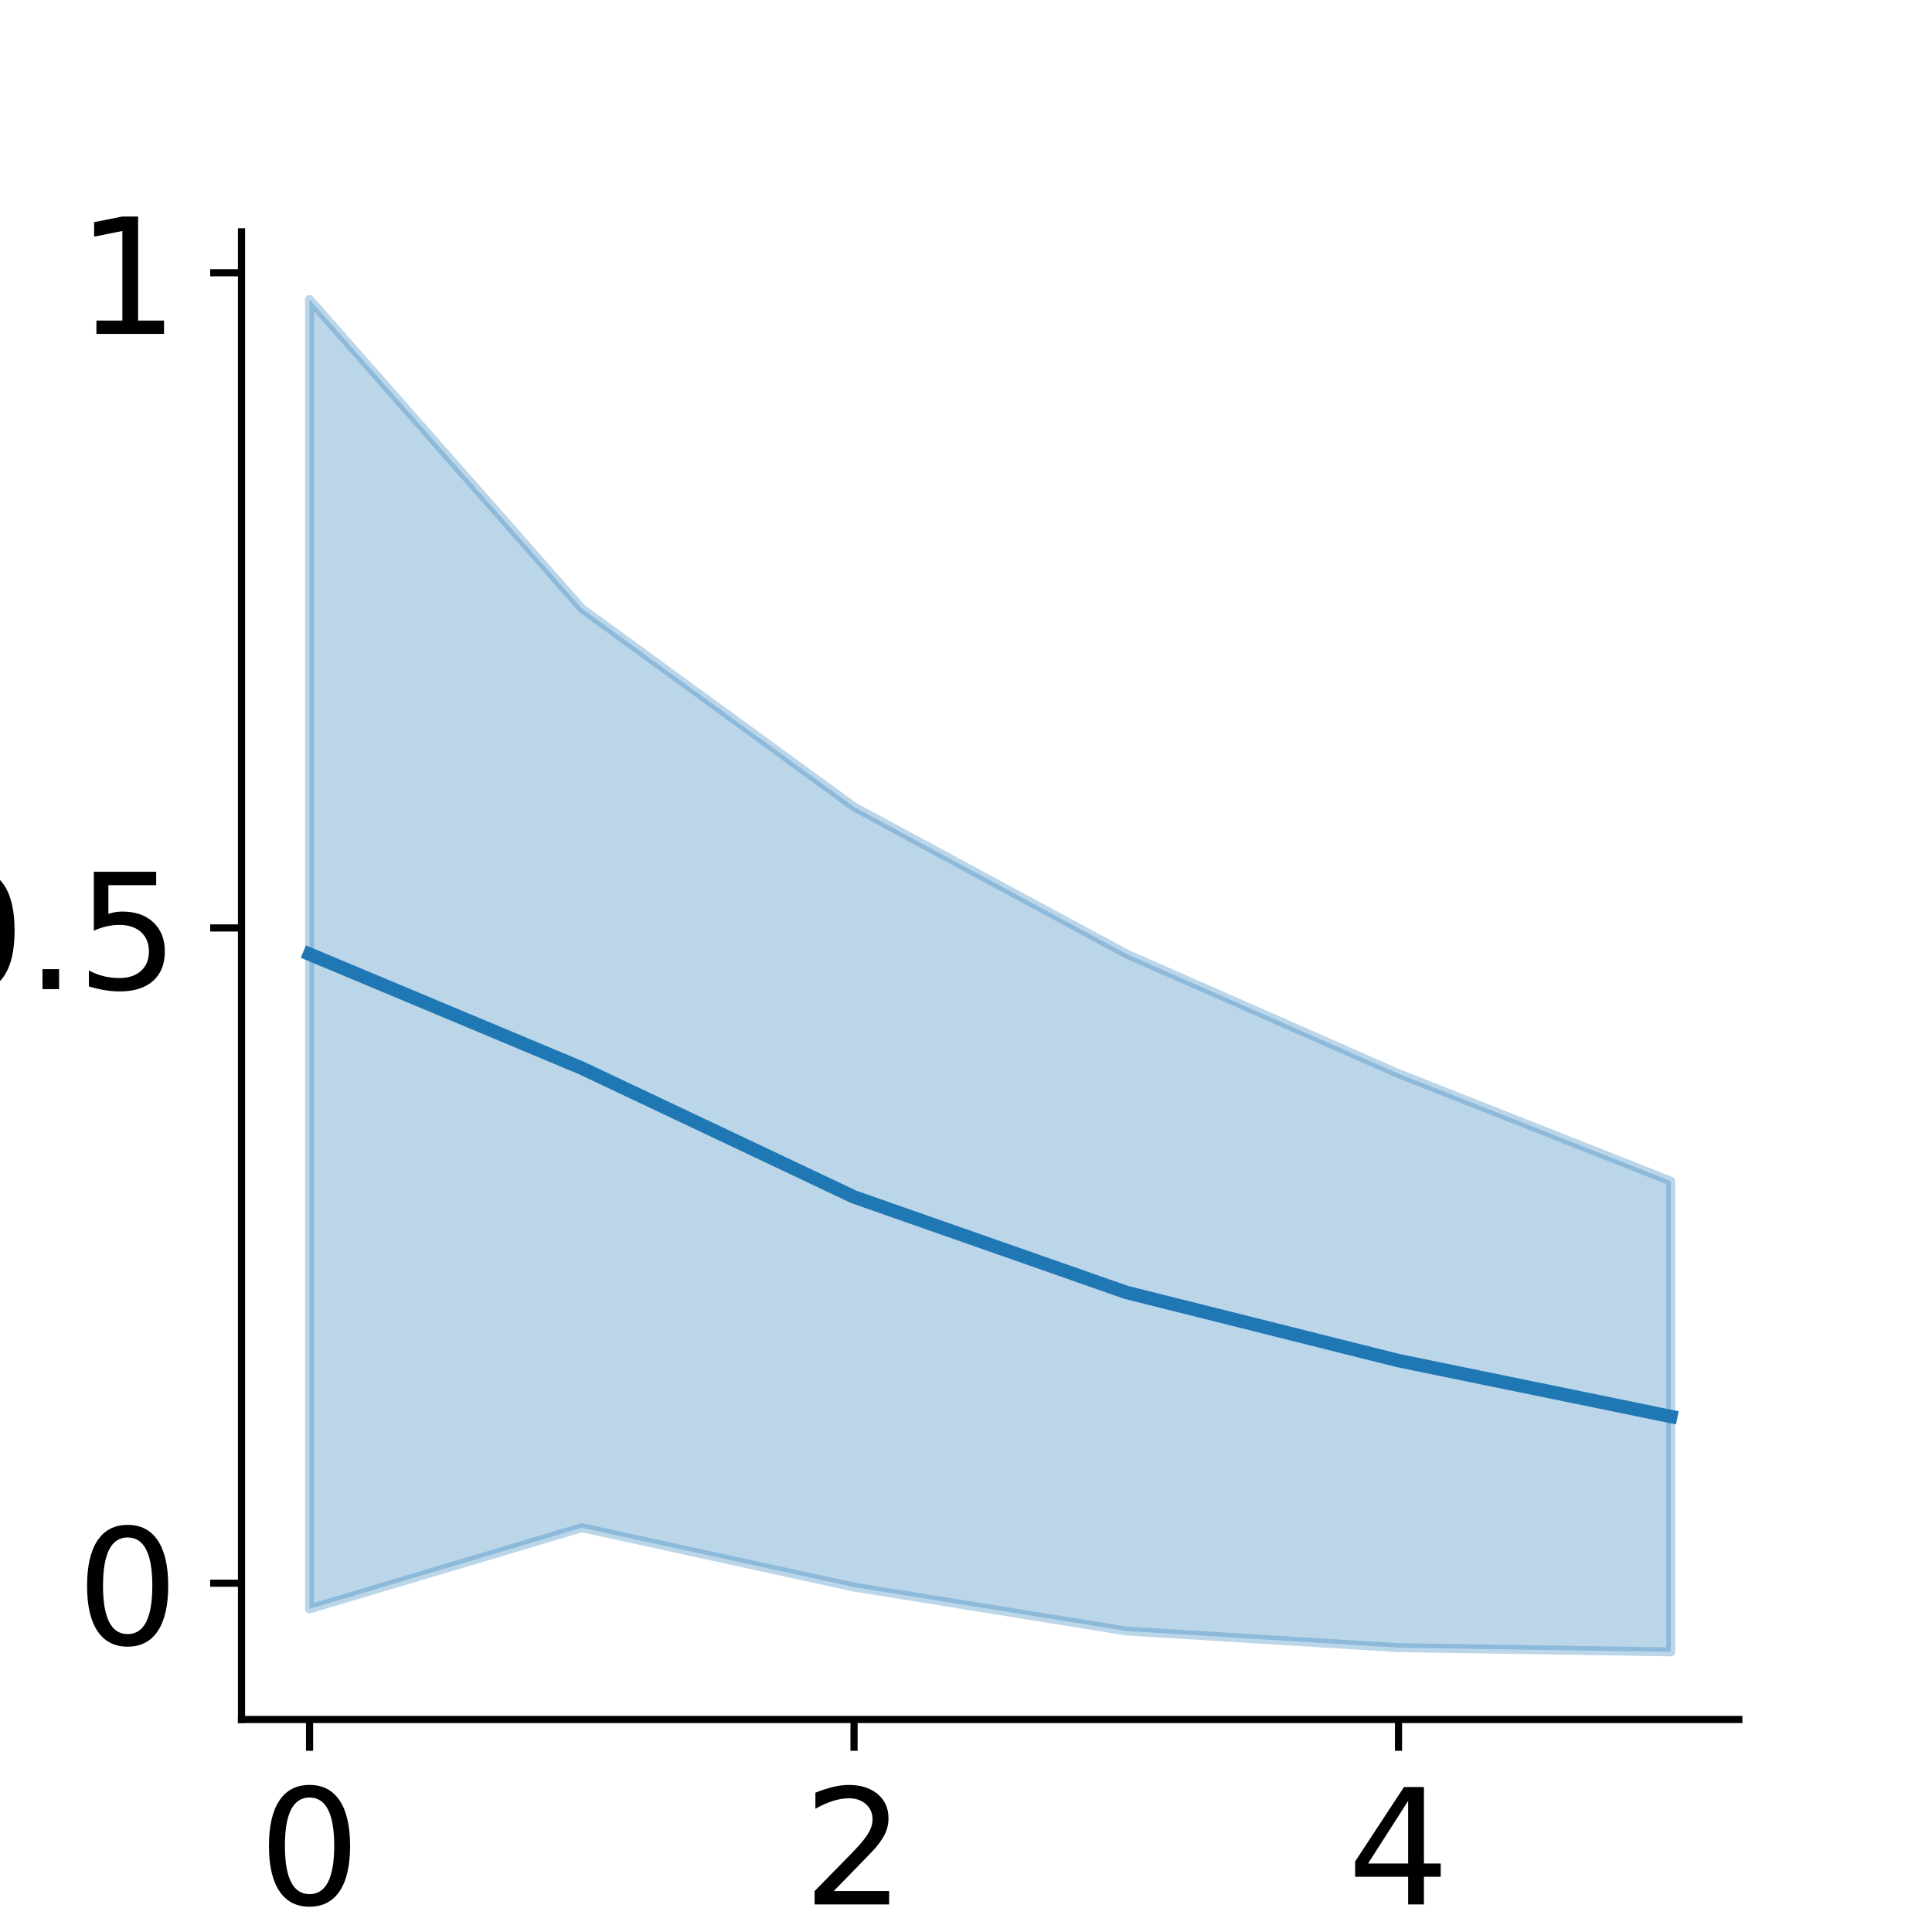
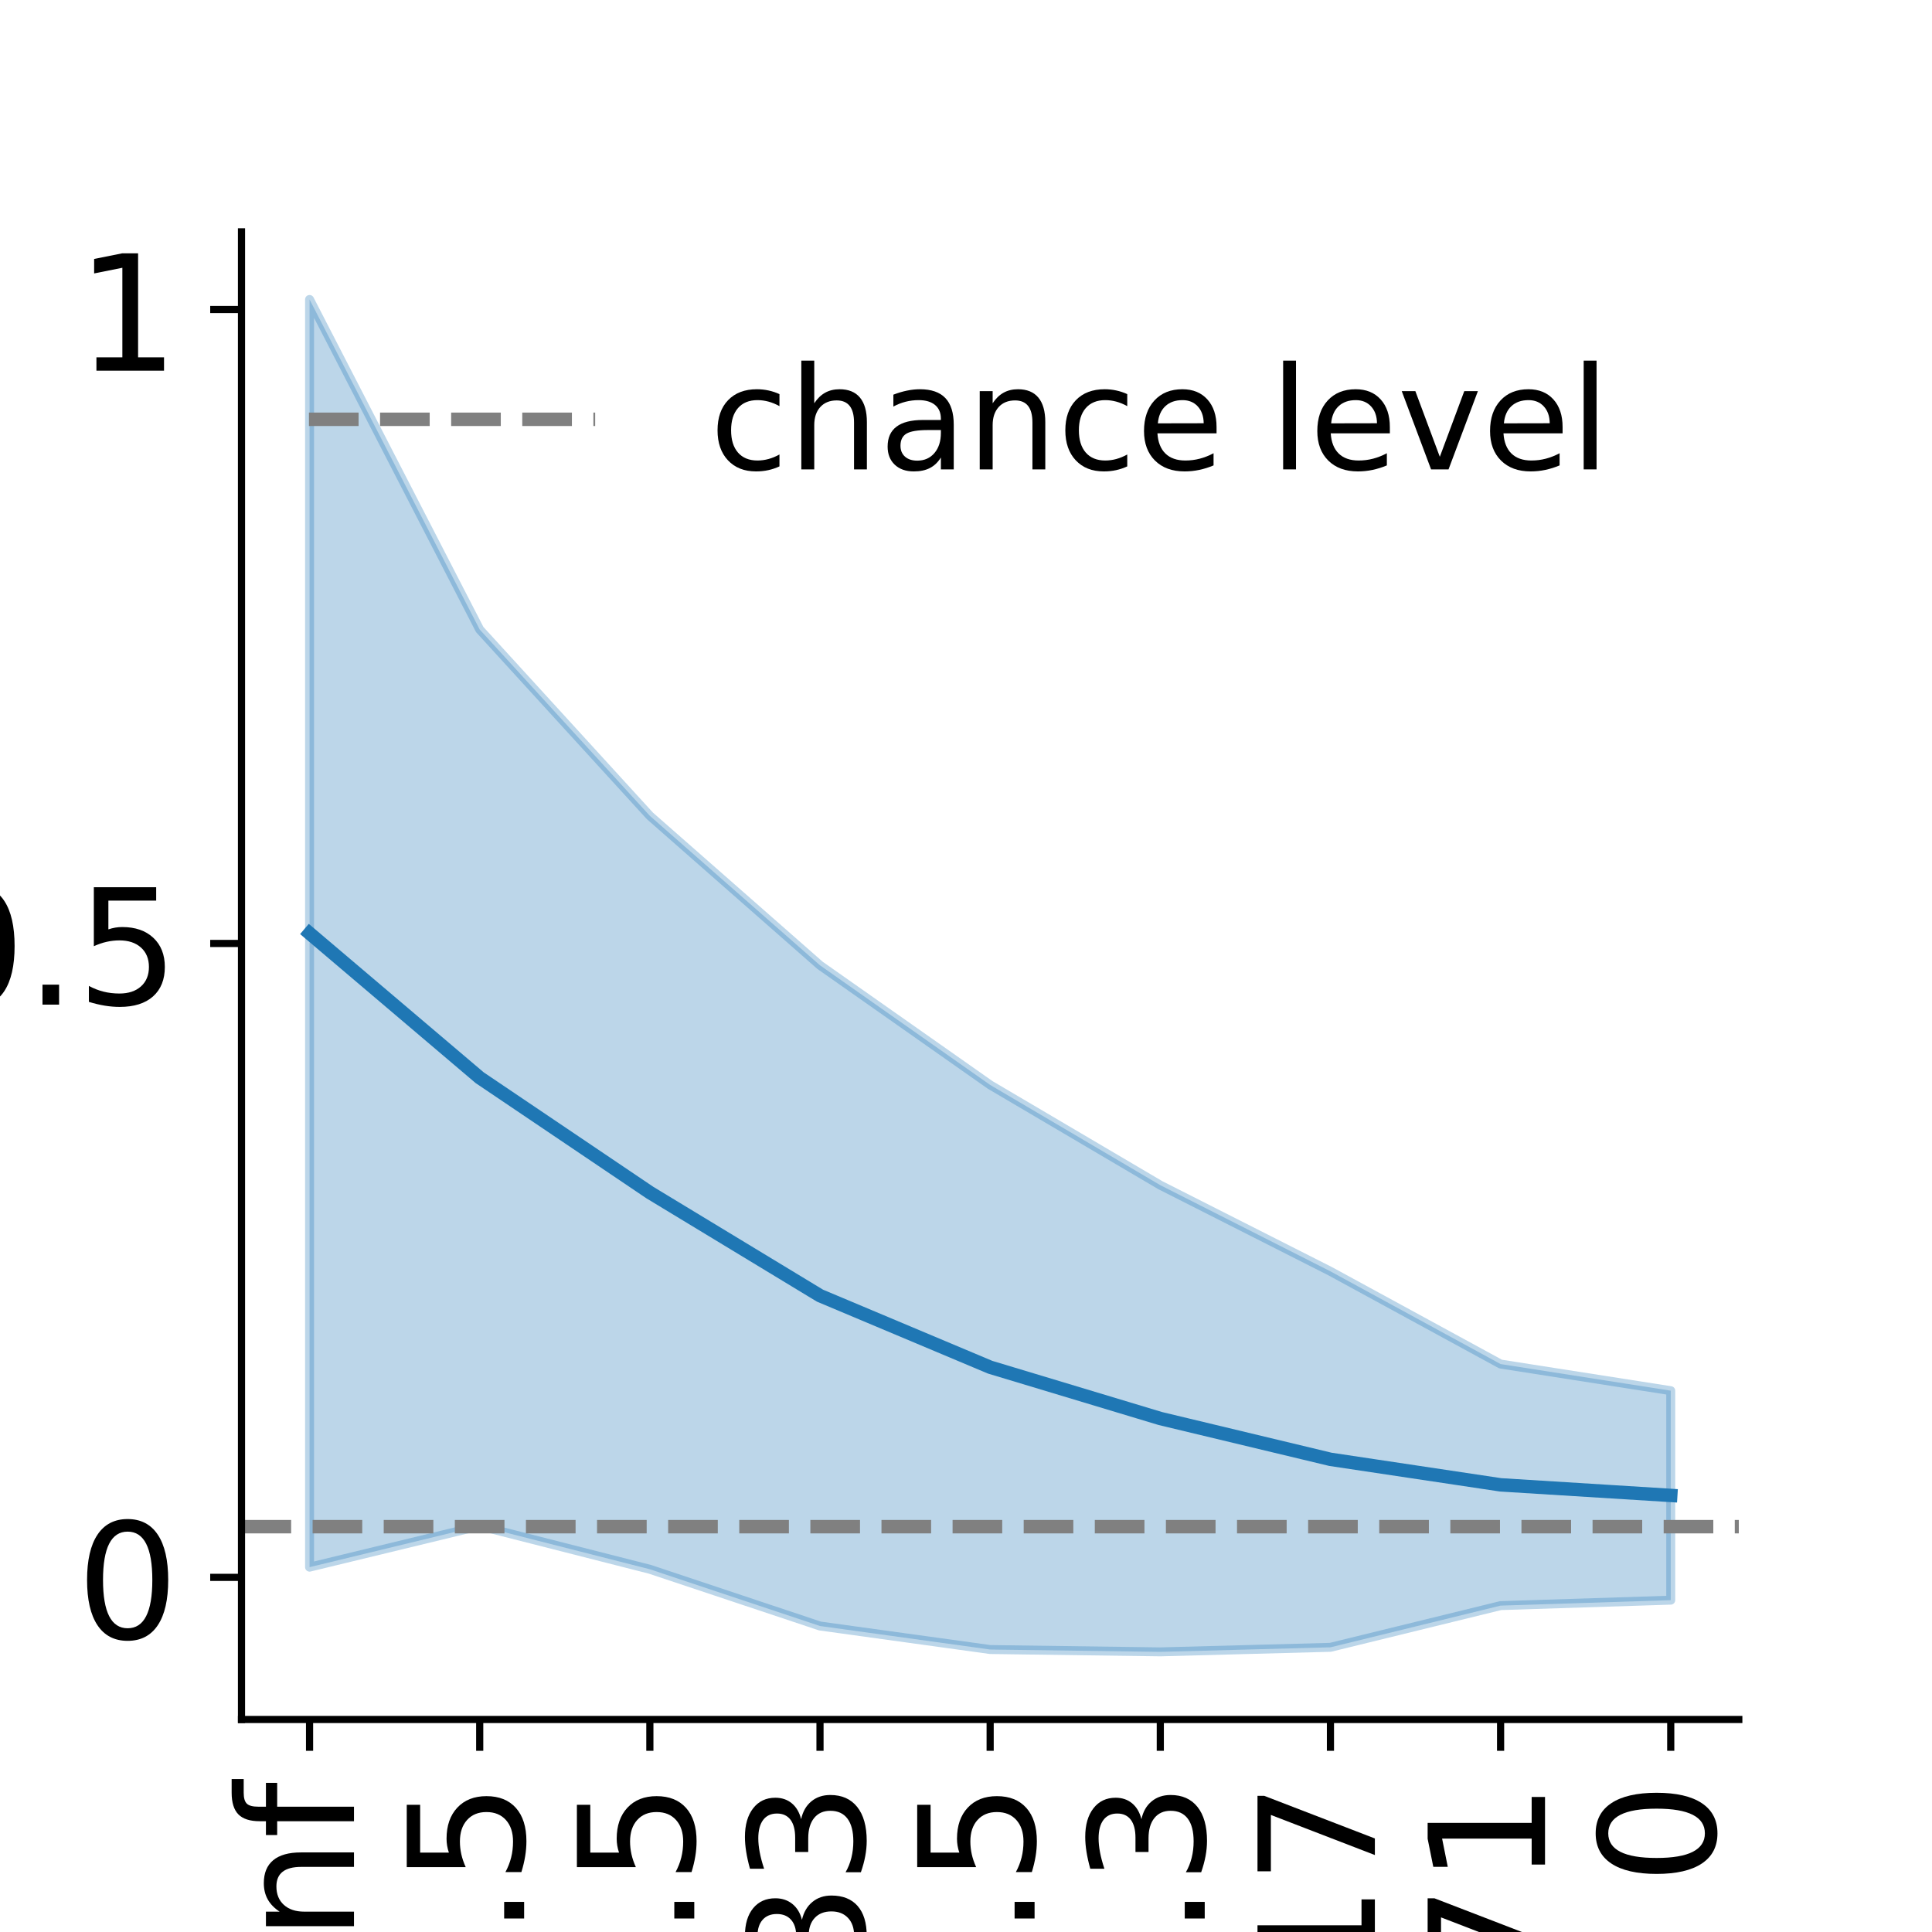
<svg xmlns="http://www.w3.org/2000/svg" xmlns:xlink="http://www.w3.org/1999/xlink" width="216pt" height="216pt" viewBox="0 0 216 216" version="1.1">
  <defs>
    <style type="text/css">*{stroke-linejoin: round; stroke-linecap: butt}</style>
  </defs>
  <g id="figure_1">
    <g id="patch_1">
      <path d="M 0 216  L 216 216  L 216 0  L 0 0  L 0 216  z " style="fill: none" />
    </g>
    <g id="axes_1">
      <g id="patch_2">
        <path d="M 27 192.24  L 194.4 192.24  L 194.4 25.92  L 27 25.92  L 27 192.24  z " style="fill: none" />
      </g>
      <g id="PolyCollection_1">
        <defs>
-           <path id="meb39710508" d="M 34.609 -182.52  L 34.609 -36.123  L 65.045 -45.197  L 95.482 -38.561  L 125.918 -33.656  L 156.355 -31.789  L 186.791 -31.32  L 186.791 -83.954  L 186.791 -83.954  L 156.355 -95.969  L 125.918 -109.359  L 95.482 -125.791  L 65.045 -147.967  L 34.609 -182.52  z " style="stroke: #1f77b4; stroke-opacity: 0.3" />
+           <path id="m4eeca13f27" d="M 34.609 -182.52  L 34.609 -40.79  L 53.632 -45.397  L 72.655 -40.553  L 91.677 -34.209  L 110.7 -31.581  L 129.723 -31.32  L 148.745 -31.828  L 167.768 -36.49  L 186.791 -37.1  L 186.791 -60.521  L 186.791 -60.521  L 167.768 -63.496  L 148.745 -73.862  L 129.723 -83.497  L 110.7 -94.705  L 91.677 -108.077  L 72.655 -124.788  L 53.632 -145.618  L 34.609 -182.52  z " style="stroke: #1f77b4; stroke-opacity: 0.3" />
        </defs>
-         <g clip-path="url(#p2cfe30b945)">
-           <use xlink:href="#meb39710508" x="0" y="216" style="fill: #1f77b4; fill-opacity: 0.3; stroke: #1f77b4; stroke-opacity: 0.3" />
+         <g clip-path="url(#pcb8bd251d7)">
+           <use xlink:href="#m4eeca13f27" x="0" y="216" style="fill: #1f77b4; fill-opacity: 0.3; stroke: #1f77b4; stroke-opacity: 0.3" />
        </g>
      </g>
      <g id="matplotlib.axis_1">
        <g id="xtick_1">
          <g id="line2d_1">
            <defs>
-               <path id="m702d707c7b" d="M 0 0  L 0 3.5  " style="stroke: #000000; stroke-width: 0.8" />
-             </defs>
-             <g>
-               <use xlink:href="#m702d707c7b" x="34.609" y="192.24" style="stroke: #000000; stroke-width: 0.8" />
+               <path id="m48a8bacb4d" d="M 0 0  L 0 3.5  " style="stroke: #000000; stroke-width: 0.8" />
+             </defs>
+             <g>
+               <use xlink:href="#m48a8bacb4d" x="34.609" y="192.24" style="stroke: #000000; stroke-width: 0.8" />
            </g>
          </g>
          <g id="text_1">
-             <g transform="translate(28.88284 212.9172) scale(0.18 -0.18)">
-               <defs>
-                 <path id="DejaVuSans-30" d="M 2034 4250  Q 1547 4250 1301 3770  Q 1056 3291 1056 2328  Q 1056 1369 1301 889  Q 1547 409 2034 409  Q 2525 409 2770 889  Q 3016 1369 3016 2328  Q 3016 3291 2770 3770  Q 2525 4250 2034 4250  z M 2034 4750  Q 2819 4750 3233 4129  Q 3647 3509 3647 2328  Q 3647 1150 3233 529  Q 2819 -91 2034 -91  Q 1250 -91 836 529  Q 422 1150 422 2328  Q 422 3509 836 4129  Q 1250 4750 2034 4750  z " transform="scale(0.015625)" />
-               </defs>
-               <use xlink:href="#DejaVuSans-30" />
+             <g transform="translate(39.57597 221.9847) rotate(-90) scale(0.18 -0.18)">
+               <defs>
+                 <path id="DejaVuSans-69" d="M 603 3500  L 1178 3500  L 1178 0  L 603 0  L 603 3500  z M 603 4863  L 1178 4863  L 1178 4134  L 603 4134  L 603 4863  z " transform="scale(0.015625)" />
+                 <path id="DejaVuSans-6e" d="M 3513 2113  L 3513 0  L 2938 0  L 2938 2094  Q 2938 2591 2744 2837  Q 2550 3084 2163 3084  Q 1697 3084 1428 2787  Q 1159 2491 1159 1978  L 1159 0  L 581 0  L 581 3500  L 1159 3500  L 1159 2956  Q 1366 3272 1645 3428  Q 1925 3584 2291 3584  Q 2894 3584 3203 3211  Q 3513 2838 3513 2113  z " transform="scale(0.015625)" />
+                 <path id="DejaVuSans-66" d="M 2375 4863  L 2375 4384  L 1825 4384  Q 1516 4384 1395 4259  Q 1275 4134 1275 3809  L 1275 3500  L 2222 3500  L 2222 3053  L 1275 3053  L 1275 0  L 697 0  L 697 3053  L 147 3053  L 147 3500  L 697 3500  L 697 3744  Q 697 4328 969 4595  Q 1241 4863 1831 4863  L 2375 4863  z " transform="scale(0.015625)" />
+               </defs>
+               <use xlink:href="#DejaVuSans-69" />
+               <use xlink:href="#DejaVuSans-6e" x="27.783" />
+               <use xlink:href="#DejaVuSans-66" x="91.162" />
            </g>
          </g>
        </g>
        <g id="xtick_2">
          <g id="line2d_2">
            <g>
-               <use xlink:href="#m702d707c7b" x="95.482" y="192.24" style="stroke: #000000; stroke-width: 0.8" />
+               <use xlink:href="#m48a8bacb4d" x="53.632" y="192.24" style="stroke: #000000; stroke-width: 0.8" />
            </g>
          </g>
          <g id="text_2">
-             <g transform="translate(89.75557 212.9172) scale(0.18 -0.18)">
-               <defs>
-                 <path id="DejaVuSans-32" d="M 1228 531  L 3431 531  L 3431 0  L 469 0  L 469 531  Q 828 903 1448 1529  Q 2069 2156 2228 2338  Q 2531 2678 2651 2914  Q 2772 3150 2772 3378  Q 2772 3750 2511 3984  Q 2250 4219 1831 4219  Q 1534 4219 1204 4116  Q 875 4013 500 3803  L 500 4441  Q 881 4594 1212 4672  Q 1544 4750 1819 4750  Q 2544 4750 2975 4387  Q 3406 4025 3406 3419  Q 3406 3131 3298 2873  Q 3191 2616 2906 2266  Q 2828 2175 2409 1742  Q 1991 1309 1228 531  z " transform="scale(0.015625)" />
-               </defs>
-               <use xlink:href="#DejaVuSans-32" />
+             <g transform="translate(58.59869 227.8656) rotate(-90) scale(0.18 -0.18)">
+               <defs>
+                 <path id="DejaVuSans-33" d="M 2597 2516  Q 3050 2419 3304 2112  Q 3559 1806 3559 1356  Q 3559 666 3084 287  Q 2609 -91 1734 -91  Q 1441 -91 1130 -33  Q 819 25 488 141  L 488 750  Q 750 597 1062 519  Q 1375 441 1716 441  Q 2309 441 2620 675  Q 2931 909 2931 1356  Q 2931 1769 2642 2001  Q 2353 2234 1838 2234  L 1294 2234  L 1294 2753  L 1863 2753  Q 2328 2753 2575 2939  Q 2822 3125 2822 3475  Q 2822 3834 2567 4026  Q 2313 4219 1838 4219  Q 1578 4219 1281 4162  Q 984 4106 628 3988  L 628 4550  Q 988 4650 1302 4700  Q 1616 4750 1894 4750  Q 2613 4750 3031 4423  Q 3450 4097 3450 3541  Q 3450 3153 3228 2886  Q 3006 2619 2597 2516  z " transform="scale(0.015625)" />
+                 <path id="DejaVuSans-2e" d="M 684 794  L 1344 794  L 1344 0  L 684 0  L 684 794  z " transform="scale(0.015625)" />
+                 <path id="DejaVuSans-35" d="M 691 4666  L 3169 4666  L 3169 4134  L 1269 4134  L 1269 2991  Q 1406 3038 1543 3061  Q 1681 3084 1819 3084  Q 2600 3084 3056 2656  Q 3513 2228 3513 1497  Q 3513 744 3044 326  Q 2575 -91 1722 -91  Q 1428 -91 1123 -41  Q 819 9 494 109  L 494 744  Q 775 591 1075 516  Q 1375 441 1709 441  Q 2250 441 2565 725  Q 2881 1009 2881 1497  Q 2881 1984 2565 2268  Q 2250 2553 1709 2553  Q 1456 2553 1204 2497  Q 953 2441 691 2322  L 691 4666  z " transform="scale(0.015625)" />
+               </defs>
+               <use xlink:href="#DejaVuSans-33" />
+               <use xlink:href="#DejaVuSans-2e" x="63.623" />
+               <use xlink:href="#DejaVuSans-35" x="95.41" />
            </g>
          </g>
        </g>
        <g id="xtick_3">
          <g id="line2d_3">
            <g>
-               <use xlink:href="#m702d707c7b" x="156.355" y="192.24" style="stroke: #000000; stroke-width: 0.8" />
+               <use xlink:href="#m48a8bacb4d" x="72.655" y="192.24" style="stroke: #000000; stroke-width: 0.8" />
            </g>
          </g>
          <g id="text_3">
-             <g transform="translate(150.6283 212.9172) scale(0.18 -0.18)">
-               <defs>
-                 <path id="DejaVuSans-34" d="M 2419 4116  L 825 1625  L 2419 1625  L 2419 4116  z M 2253 4666  L 3047 4666  L 3047 1625  L 3713 1625  L 3713 1100  L 3047 1100  L 3047 0  L 2419 0  L 2419 1100  L 313 1100  L 313 1709  L 2253 4666  z " transform="scale(0.015625)" />
-               </defs>
-               <use xlink:href="#DejaVuSans-34" />
-             </g>
-           </g>
-         </g>
-         <g id="text_4">
-           <g transform="translate(6.998437 235.8575) scale(0.2 -0.2)">
+             <g transform="translate(77.62142 227.8656) rotate(-90) scale(0.18 -0.18)">
+               <defs>
+                 <path id="DejaVuSans-31" d="M 794 531  L 1825 531  L 1825 4091  L 703 3866  L 703 4441  L 1819 4666  L 2450 4666  L 2450 531  L 3481 531  L 3481 0  L 794 0  L 794 531  z " transform="scale(0.015625)" />
+               </defs>
+               <use xlink:href="#DejaVuSans-31" />
+               <use xlink:href="#DejaVuSans-2e" x="63.623" />
+               <use xlink:href="#DejaVuSans-35" x="95.41" />
+             </g>
+           </g>
+         </g>
+         <g id="xtick_4">
+           <g id="line2d_4">
+             <g>
+               <use xlink:href="#m48a8bacb4d" x="91.677" y="192.24" style="stroke: #000000; stroke-width: 0.8" />
+             </g>
+           </g>
+           <g id="text_4">
+             <g transform="translate(96.64415 239.3181) rotate(-90) scale(0.18 -0.18)">
+               <defs>
+                 <path id="DejaVuSans-30" d="M 2034 4250  Q 1547 4250 1301 3770  Q 1056 3291 1056 2328  Q 1056 1369 1301 889  Q 1547 409 2034 409  Q 2525 409 2770 889  Q 3016 1369 3016 2328  Q 3016 3291 2770 3770  Q 2525 4250 2034 4250  z M 2034 4750  Q 2819 4750 3233 4129  Q 3647 3509 3647 2328  Q 3647 1150 3233 529  Q 2819 -91 2034 -91  Q 1250 -91 836 529  Q 422 1150 422 2328  Q 422 3509 836 4129  Q 1250 4750 2034 4750  z " transform="scale(0.015625)" />
+                 <path id="DejaVuSans-38" d="M 2034 2216  Q 1584 2216 1326 1975  Q 1069 1734 1069 1313  Q 1069 891 1326 650  Q 1584 409 2034 409  Q 2484 409 2743 651  Q 3003 894 3003 1313  Q 3003 1734 2745 1975  Q 2488 2216 2034 2216  z M 1403 2484  Q 997 2584 770 2862  Q 544 3141 544 3541  Q 544 4100 942 4425  Q 1341 4750 2034 4750  Q 2731 4750 3128 4425  Q 3525 4100 3525 3541  Q 3525 3141 3298 2862  Q 3072 2584 2669 2484  Q 3125 2378 3379 2068  Q 3634 1759 3634 1313  Q 3634 634 3220 271  Q 2806 -91 2034 -91  Q 1263 -91 848 271  Q 434 634 434 1313  Q 434 1759 690 2068  Q 947 2378 1403 2484  z M 1172 3481  Q 1172 3119 1398 2916  Q 1625 2713 2034 2713  Q 2441 2713 2670 2916  Q 2900 3119 2900 3481  Q 2900 3844 2670 4047  Q 2441 4250 2034 4250  Q 1625 4250 1398 4047  Q 1172 3844 1172 3481  z " transform="scale(0.015625)" />
+               </defs>
+               <use xlink:href="#DejaVuSans-30" />
+               <use xlink:href="#DejaVuSans-2e" x="63.623" />
+               <use xlink:href="#DejaVuSans-38" x="95.41" />
+               <use xlink:href="#DejaVuSans-33" x="159.033" />
+             </g>
+           </g>
+         </g>
+         <g id="xtick_5">
+           <g id="line2d_5">
+             <g>
+               <use xlink:href="#m48a8bacb4d" x="110.7" y="192.24" style="stroke: #000000; stroke-width: 0.8" />
+             </g>
+           </g>
+           <g id="text_5">
+             <g transform="translate(115.6669 227.8656) rotate(-90) scale(0.18 -0.18)">
+               <use xlink:href="#DejaVuSans-30" />
+               <use xlink:href="#DejaVuSans-2e" x="63.623" />
+               <use xlink:href="#DejaVuSans-35" x="95.41" />
+             </g>
+           </g>
+         </g>
+         <g id="xtick_6">
+           <g id="line2d_6">
+             <g>
+               <use xlink:href="#m48a8bacb4d" x="129.723" y="192.24" style="stroke: #000000; stroke-width: 0.8" />
+             </g>
+           </g>
+           <g id="text_6">
+             <g transform="translate(134.6896 227.8656) rotate(-90) scale(0.18 -0.18)">
+               <use xlink:href="#DejaVuSans-30" />
+               <use xlink:href="#DejaVuSans-2e" x="63.623" />
+               <use xlink:href="#DejaVuSans-33" x="95.41" />
+             </g>
+           </g>
+         </g>
+         <g id="xtick_7">
+           <g id="line2d_7">
+             <g>
+               <use xlink:href="#m48a8bacb4d" x="148.745" y="192.24" style="stroke: #000000; stroke-width: 0.8" />
+             </g>
+           </g>
+           <g id="text_7">
+             <g transform="translate(153.7123 239.3181) rotate(-90) scale(0.18 -0.18)">
+               <defs>
+                 <path id="DejaVuSans-37" d="M 525 4666  L 3525 4666  L 3525 4397  L 1831 0  L 1172 0  L 2766 4134  L 525 4134  L 525 4666  z " transform="scale(0.015625)" />
+               </defs>
+               <use xlink:href="#DejaVuSans-30" />
+               <use xlink:href="#DejaVuSans-2e" x="63.623" />
+               <use xlink:href="#DejaVuSans-31" x="95.41" />
+               <use xlink:href="#DejaVuSans-37" x="159.033" />
+             </g>
+           </g>
+         </g>
+         <g id="xtick_8">
+           <g id="line2d_8">
+             <g>
+               <use xlink:href="#m48a8bacb4d" x="167.768" y="192.24" style="stroke: #000000; stroke-width: 0.8" />
+             </g>
+           </g>
+           <g id="text_8">
+             <g transform="translate(172.7351 250.7706) rotate(-90) scale(0.18 -0.18)">
+               <use xlink:href="#DejaVuSans-30" />
+               <use xlink:href="#DejaVuSans-2e" x="63.623" />
+               <use xlink:href="#DejaVuSans-30" x="95.41" />
+               <use xlink:href="#DejaVuSans-37" x="159.033" />
+               <use xlink:href="#DejaVuSans-31" x="222.656" />
+             </g>
+           </g>
+         </g>
+         <g id="xtick_9">
+           <g id="line2d_9">
+             <g>
+               <use xlink:href="#m48a8bacb4d" x="186.791" y="192.24" style="stroke: #000000; stroke-width: 0.8" />
+             </g>
+           </g>
+           <g id="text_9">
+             <g transform="translate(191.7578 210.6925) rotate(-90) scale(0.18 -0.18)">
+               <use xlink:href="#DejaVuSans-30" />
+             </g>
+           </g>
+         </g>
+         <g id="text_10">
+           <g transform="translate(6.998437 269.9675) scale(0.2 -0.2)">
            <defs>
              <path id="DejaVuSans-53" d="M 3425 4513  L 3425 3897  Q 3066 4069 2747 4153  Q 2428 4238 2131 4238  Q 1616 4238 1336 4038  Q 1056 3838 1056 3469  Q 1056 3159 1242 3001  Q 1428 2844 1947 2747  L 2328 2669  Q 3034 2534 3370 2195  Q 3706 1856 3706 1288  Q 3706 609 3251 259  Q 2797 -91 1919 -91  Q 1588 -91 1214 -16  Q 841 59 441 206  L 441 856  Q 825 641 1194 531  Q 1563 422 1919 422  Q 2459 422 2753 634  Q 3047 847 3047 1241  Q 3047 1584 2836 1778  Q 2625 1972 2144 2069  L 1759 2144  Q 1053 2284 737 2584  Q 422 2884 422 3419  Q 422 4038 858 4394  Q 1294 4750 2059 4750  Q 2388 4750 2728 4690  Q 3069 4631 3425 4513  z " transform="scale(0.015625)" />
-               <path id="DejaVuSans-69" d="M 603 3500  L 1178 3500  L 1178 0  L 603 0  L 603 3500  z M 603 4863  L 1178 4863  L 1178 4134  L 603 4134  L 603 4863  z " transform="scale(0.015625)" />
              <path id="DejaVuSans-67" d="M 2906 1791  Q 2906 2416 2648 2759  Q 2391 3103 1925 3103  Q 1463 3103 1205 2759  Q 947 2416 947 1791  Q 947 1169 1205 825  Q 1463 481 1925 481  Q 2391 481 2648 825  Q 2906 1169 2906 1791  z M 3481 434  Q 3481 -459 3084 -895  Q 2688 -1331 1869 -1331  Q 1566 -1331 1297 -1286  Q 1028 -1241 775 -1147  L 775 -588  Q 1028 -725 1275 -790  Q 1522 -856 1778 -856  Q 2344 -856 2625 -561  Q 2906 -266 2906 331  L 2906 616  Q 2728 306 2450 153  Q 2172 0 1784 0  Q 1141 0 747 490  Q 353 981 353 1791  Q 353 2603 747 3093  Q 1141 3584 1784 3584  Q 2172 3584 2450 3431  Q 2728 3278 2906 2969  L 2906 3500  L 3481 3500  L 3481 434  z " transform="scale(0.015625)" />
-               <path id="DejaVuSans-6e" d="M 3513 2113  L 3513 0  L 2938 0  L 2938 2094  Q 2938 2591 2744 2837  Q 2550 3084 2163 3084  Q 1697 3084 1428 2787  Q 1159 2491 1159 1978  L 1159 0  L 581 0  L 581 3500  L 1159 3500  L 1159 2956  Q 1366 3272 1645 3428  Q 1925 3584 2291 3584  Q 2894 3584 3203 3211  Q 3513 2838 3513 2113  z " transform="scale(0.015625)" />
              <path id="DejaVuSans-61" d="M 2194 1759  Q 1497 1759 1228 1600  Q 959 1441 959 1056  Q 959 750 1161 570  Q 1363 391 1709 391  Q 2188 391 2477 730  Q 2766 1069 2766 1631  L 2766 1759  L 2194 1759  z M 3341 1997  L 3341 0  L 2766 0  L 2766 531  Q 2569 213 2275 61  Q 1981 -91 1556 -91  Q 1019 -91 701 211  Q 384 513 384 1019  Q 384 1609 779 1909  Q 1175 2209 1959 2209  L 2766 2209  L 2766 2266  Q 2766 2663 2505 2880  Q 2244 3097 1772 3097  Q 1472 3097 1187 3025  Q 903 2953 641 2809  L 641 3341  Q 956 3463 1253 3523  Q 1550 3584 1831 3584  Q 2591 3584 2966 3190  Q 3341 2797 3341 1997  z " transform="scale(0.015625)" />
              <path id="DejaVuSans-6c" d="M 603 4863  L 1178 4863  L 1178 0  L 603 0  L 603 4863  z " transform="scale(0.015625)" />
              <path id="DejaVuSans-20" transform="scale(0.015625)" />
              <path id="DejaVuSans-74" d="M 1172 4494  L 1172 3500  L 2356 3500  L 2356 3053  L 1172 3053  L 1172 1153  Q 1172 725 1289 603  Q 1406 481 1766 481  L 2356 481  L 2356 0  L 1766 0  Q 1100 0 847 248  Q 594 497 594 1153  L 594 3053  L 172 3053  L 172 3500  L 594 3500  L 594 4494  L 1172 4494  z " transform="scale(0.015625)" />
              <path id="DejaVuSans-6f" d="M 1959 3097  Q 1497 3097 1228 2736  Q 959 2375 959 1747  Q 959 1119 1226 758  Q 1494 397 1959 397  Q 2419 397 2687 759  Q 2956 1122 2956 1747  Q 2956 2369 2687 2733  Q 2419 3097 1959 3097  z M 1959 3584  Q 2709 3584 3137 3096  Q 3566 2609 3566 1747  Q 3566 888 3137 398  Q 2709 -91 1959 -91  Q 1206 -91 779 398  Q 353 888 353 1747  Q 353 2609 779 3096  Q 1206 3584 1959 3584  z " transform="scale(0.015625)" />
              <path id="DejaVuSans-4e" d="M 628 4666  L 1478 4666  L 3547 763  L 3547 4666  L 4159 4666  L 4159 0  L 3309 0  L 1241 3903  L 1241 0  L 628 0  L 628 4666  z " transform="scale(0.015625)" />
              <path id="DejaVuSans-73" d="M 2834 3397  L 2834 2853  Q 2591 2978 2328 3040  Q 2066 3103 1784 3103  Q 1356 3103 1142 2972  Q 928 2841 928 2578  Q 928 2378 1081 2264  Q 1234 2150 1697 2047  L 1894 2003  Q 2506 1872 2764 1633  Q 3022 1394 3022 966  Q 3022 478 2636 193  Q 2250 -91 1575 -91  Q 1294 -91 989 -36  Q 684 19 347 128  L 347 722  Q 666 556 975 473  Q 1284 391 1588 391  Q 1994 391 2212 530  Q 2431 669 2431 922  Q 2431 1156 2273 1281  Q 2116 1406 1581 1522  L 1381 1569  Q 847 1681 609 1914  Q 372 2147 372 2553  Q 372 3047 722 3315  Q 1072 3584 1716 3584  Q 2034 3584 2315 3537  Q 2597 3491 2834 3397  z " transform="scale(0.015625)" />
              <path id="DejaVuSans-65" d="M 3597 1894  L 3597 1613  L 953 1613  Q 991 1019 1311 708  Q 1631 397 2203 397  Q 2534 397 2845 478  Q 3156 559 3463 722  L 3463 178  Q 3153 47 2828 -22  Q 2503 -91 2169 -91  Q 1331 -91 842 396  Q 353 884 353 1716  Q 353 2575 817 3079  Q 1281 3584 2069 3584  Q 2775 3584 3186 3129  Q 3597 2675 3597 1894  z M 3022 2063  Q 3016 2534 2758 2815  Q 2500 3097 2075 3097  Q 1594 3097 1305 2825  Q 1016 2553 972 2059  L 3022 2063  z " transform="scale(0.015625)" />
              <path id="DejaVuSans-52" d="M 2841 2188  Q 3044 2119 3236 1894  Q 3428 1669 3622 1275  L 4263 0  L 3584 0  L 2988 1197  Q 2756 1666 2539 1819  Q 2322 1972 1947 1972  L 1259 1972  L 1259 0  L 628 0  L 628 4666  L 2053 4666  Q 2853 4666 3247 4331  Q 3641 3997 3641 3322  Q 3641 2881 3436 2590  Q 3231 2300 2841 2188  z M 1259 4147  L 1259 2491  L 2053 2491  Q 2509 2491 2742 2702  Q 2975 2913 2975 3322  Q 2975 3731 2742 3939  Q 2509 4147 2053 4147  L 1259 4147  z " transform="scale(0.015625)" />
            </defs>
            <use xlink:href="#DejaVuSans-53" />
            <use xlink:href="#DejaVuSans-69" x="63.477" />
            <use xlink:href="#DejaVuSans-67" x="91.26" />
            <use xlink:href="#DejaVuSans-6e" x="154.736" />
            <use xlink:href="#DejaVuSans-61" x="218.115" />
            <use xlink:href="#DejaVuSans-6c" x="279.395" />
            <use xlink:href="#DejaVuSans-20" x="307.178" />
            <use xlink:href="#DejaVuSans-74" x="338.965" />
            <use xlink:href="#DejaVuSans-6f" x="378.174" />
            <use xlink:href="#DejaVuSans-20" x="439.355" />
            <use xlink:href="#DejaVuSans-4e" x="471.143" />
            <use xlink:href="#DejaVuSans-6f" x="545.947" />
            <use xlink:href="#DejaVuSans-69" x="607.129" />
            <use xlink:href="#DejaVuSans-73" x="634.912" />
            <use xlink:href="#DejaVuSans-65" x="687.012" />
            <use xlink:href="#DejaVuSans-20" x="748.535" />
            <use xlink:href="#DejaVuSans-52" x="780.322" />
            <use xlink:href="#DejaVuSans-61" x="847.555" />
            <use xlink:href="#DejaVuSans-74" x="908.834" />
            <use xlink:href="#DejaVuSans-69" x="948.043" />
            <use xlink:href="#DejaVuSans-6f" x="975.826" />
          </g>
        </g>
      </g>
      <g id="matplotlib.axis_2">
        <g id="ytick_1">
-           <g id="line2d_4">
-             <defs>
-               <path id="m066a73a1c7" d="M 0 0  L -3.5 0  " style="stroke: #000000; stroke-width: 0.8" />
-             </defs>
-             <g>
-               <use xlink:href="#m066a73a1c7" x="27" y="177.005" style="stroke: #000000; stroke-width: 0.8" />
-             </g>
-           </g>
-           <g id="text_5">
-             <g transform="translate(8.5475 183.8435) scale(0.18 -0.18)">
+           <g id="line2d_10">
+             <defs>
+               <path id="m0063c7cd28" d="M 0 0  L -3.5 0  " style="stroke: #000000; stroke-width: 0.8" />
+             </defs>
+             <g>
+               <use xlink:href="#m0063c7cd28" x="27" y="176.353" style="stroke: #000000; stroke-width: 0.8" />
+             </g>
+           </g>
+           <g id="text_11">
+             <g transform="translate(8.5475 183.1918) scale(0.18 -0.18)">
              <use xlink:href="#DejaVuSans-30" />
            </g>
          </g>
        </g>
        <g id="ytick_2">
-           <g id="line2d_5">
-             <g>
-               <use xlink:href="#m066a73a1c7" x="27" y="103.748" style="stroke: #000000; stroke-width: 0.8" />
-             </g>
-           </g>
-           <g id="text_6">
-             <g transform="translate(-8.625625 110.5866) scale(0.18 -0.18)">
-               <defs>
-                 <path id="DejaVuSans-2e" d="M 684 794  L 1344 794  L 1344 0  L 684 0  L 684 794  z " transform="scale(0.015625)" />
-                 <path id="DejaVuSans-35" d="M 691 4666  L 3169 4666  L 3169 4134  L 1269 4134  L 1269 2991  Q 1406 3038 1543 3061  Q 1681 3084 1819 3084  Q 2600 3084 3056 2656  Q 3513 2228 3513 1497  Q 3513 744 3044 326  Q 2575 -91 1722 -91  Q 1428 -91 1123 -41  Q 819 9 494 109  L 494 744  Q 775 591 1075 516  Q 1375 441 1709 441  Q 2250 441 2565 725  Q 2881 1009 2881 1497  Q 2881 1984 2565 2268  Q 2250 2553 1709 2553  Q 1456 2553 1204 2497  Q 953 2441 691 2322  L 691 4666  z " transform="scale(0.015625)" />
-               </defs>
+           <g id="line2d_11">
+             <g>
+               <use xlink:href="#m0063c7cd28" x="27" y="105.479" style="stroke: #000000; stroke-width: 0.8" />
+             </g>
+           </g>
+           <g id="text_12">
+             <g transform="translate(-8.625625 112.3177) scale(0.18 -0.18)">
              <use xlink:href="#DejaVuSans-30" />
              <use xlink:href="#DejaVuSans-2e" x="63.623" />
              <use xlink:href="#DejaVuSans-35" x="95.41" />
            </g>
          </g>
        </g>
        <g id="ytick_3">
-           <g id="line2d_6">
-             <g>
-               <use xlink:href="#m066a73a1c7" x="27" y="30.491" style="stroke: #000000; stroke-width: 0.8" />
-             </g>
-           </g>
-           <g id="text_7">
-             <g transform="translate(8.5475 37.32969) scale(0.18 -0.18)">
-               <defs>
-                 <path id="DejaVuSans-31" d="M 794 531  L 1825 531  L 1825 4091  L 703 3866  L 703 4441  L 1819 4666  L 2450 4666  L 2450 531  L 3481 531  L 3481 0  L 794 0  L 794 531  z " transform="scale(0.015625)" />
-               </defs>
+           <g id="line2d_12">
+             <g>
+               <use xlink:href="#m0063c7cd28" x="27" y="34.605" style="stroke: #000000; stroke-width: 0.8" />
+             </g>
+           </g>
+           <g id="text_13">
+             <g transform="translate(8.5475 41.44351) scale(0.18 -0.18)">
              <use xlink:href="#DejaVuSans-31" />
            </g>
          </g>
        </g>
-         <g id="text_8">
+         <g id="text_14">
          <g transform="translate(-16.785 197.1894) rotate(-90) scale(0.2 -0.2)">
            <defs>
              <path id="DejaVuSans-45" d="M 628 4666  L 3578 4666  L 3578 4134  L 1259 4134  L 1259 2753  L 3481 2753  L 3481 2222  L 1259 2222  L 1259 531  L 3634 531  L 3634 0  L 628 0  L 628 4666  z " transform="scale(0.015625)" />
              <path id="DejaVuSans-70" d="M 1159 525  L 1159 -1331  L 581 -1331  L 581 3500  L 1159 3500  L 1159 2969  Q 1341 3281 1617 3432  Q 1894 3584 2278 3584  Q 2916 3584 3314 3078  Q 3713 2572 3713 1747  Q 3713 922 3314 415  Q 2916 -91 2278 -91  Q 1894 -91 1617 61  Q 1341 213 1159 525  z M 3116 1747  Q 3116 2381 2855 2742  Q 2594 3103 2138 3103  Q 1681 3103 1420 2742  Q 1159 2381 1159 1747  Q 1159 1113 1420 752  Q 1681 391 2138 391  Q 2594 391 2855 752  Q 3116 1113 3116 1747  z " transform="scale(0.015625)" />
              <path id="DejaVuSans-64" d="M 2906 2969  L 2906 4863  L 3481 4863  L 3481 0  L 2906 0  L 2906 525  Q 2725 213 2448 61  Q 2172 -91 1784 -91  Q 1150 -91 751 415  Q 353 922 353 1747  Q 353 2572 751 3078  Q 1150 3584 1784 3584  Q 2172 3584 2448 3432  Q 2725 3281 2906 2969  z M 947 1747  Q 947 1113 1208 752  Q 1469 391 1925 391  Q 2381 391 2643 752  Q 2906 1113 2906 1747  Q 2906 2381 2643 2742  Q 2381 3103 1925 3103  Q 1469 3103 1208 2742  Q 947 2381 947 1747  z " transform="scale(0.015625)" />
              <path id="DejaVuSans-41" d="M 2188 4044  L 1331 1722  L 3047 1722  L 2188 4044  z M 1831 4666  L 2547 4666  L 4325 0  L 3669 0  L 3244 1197  L 1141 1197  L 716 0  L 50 0  L 1831 4666  z " transform="scale(0.015625)" />
              <path id="DejaVuSans-63" d="M 3122 3366  L 3122 2828  Q 2878 2963 2633 3030  Q 2388 3097 2138 3097  Q 1578 3097 1268 2742  Q 959 2388 959 1747  Q 959 1106 1268 751  Q 1578 397 2138 397  Q 2388 397 2633 464  Q 2878 531 3122 666  L 3122 134  Q 2881 22 2623 -34  Q 2366 -91 2075 -91  Q 1284 -91 818 406  Q 353 903 353 1747  Q 353 2603 823 3093  Q 1294 3584 2113 3584  Q 2378 3584 2631 3529  Q 2884 3475 3122 3366  z " transform="scale(0.015625)" />
              <path id="DejaVuSans-75" d="M 544 1381  L 544 3500  L 1119 3500  L 1119 1403  Q 1119 906 1312 657  Q 1506 409 1894 409  Q 2359 409 2629 706  Q 2900 1003 2900 1516  L 2900 3500  L 3475 3500  L 3475 0  L 2900 0  L 2900 538  Q 2691 219 2414 64  Q 2138 -91 1772 -91  Q 1169 -91 856 284  Q 544 659 544 1381  z M 1991 3584  L 1991 3584  z " transform="scale(0.015625)" />
              <path id="DejaVuSans-72" d="M 2631 2963  Q 2534 3019 2420 3045  Q 2306 3072 2169 3072  Q 1681 3072 1420 2755  Q 1159 2438 1159 1844  L 1159 0  L 581 0  L 581 3500  L 1159 3500  L 1159 2956  Q 1341 3275 1631 3429  Q 1922 3584 2338 3584  Q 2397 3584 2469 3576  Q 2541 3569 2628 3553  L 2631 2963  z " transform="scale(0.015625)" />
              <path id="DejaVuSans-79" d="M 2059 -325  Q 1816 -950 1584 -1140  Q 1353 -1331 966 -1331  L 506 -1331  L 506 -850  L 844 -850  Q 1081 -850 1212 -737  Q 1344 -625 1503 -206  L 1606 56  L 191 3500  L 800 3500  L 1894 763  L 2988 3500  L 3597 3500  L 2059 -325  z " transform="scale(0.015625)" />
            </defs>
            <use xlink:href="#DejaVuSans-45" />
            <use xlink:href="#DejaVuSans-70" x="63.184" />
            <use xlink:href="#DejaVuSans-69" x="126.66" />
            <use xlink:href="#DejaVuSans-73" x="154.443" />
            <use xlink:href="#DejaVuSans-6f" x="206.543" />
            <use xlink:href="#DejaVuSans-64" x="267.725" />
            <use xlink:href="#DejaVuSans-65" x="331.201" />
            <use xlink:href="#DejaVuSans-20" x="392.725" />
            <use xlink:href="#DejaVuSans-41" x="424.512" />
            <use xlink:href="#DejaVuSans-63" x="491.17" />
            <use xlink:href="#DejaVuSans-63" x="546.15" />
            <use xlink:href="#DejaVuSans-75" x="601.131" />
            <use xlink:href="#DejaVuSans-72" x="664.51" />
            <use xlink:href="#DejaVuSans-61" x="705.623" />
            <use xlink:href="#DejaVuSans-63" x="766.902" />
            <use xlink:href="#DejaVuSans-79" x="821.883" />
          </g>
        </g>
      </g>
-       <g id="line2d_7">
-         <path d="M 34.609 106.678  L 65.045 119.418  L 95.482 133.824  L 125.918 144.492  L 156.355 152.121  L 186.791 158.363  " clip-path="url(#p2cfe30b945)" style="fill: none; stroke: #1f77b4; stroke-width: 1.5; stroke-linecap: square" />
+       <g id="line2d_13">
+         <path d="M 34.609 104.345  L 53.632 120.493  L 72.655 133.33  L 91.677 144.857  L 110.7 152.857  L 129.723 158.592  L 148.745 163.155  L 167.768 166.007  L 186.791 167.19  " clip-path="url(#pcb8bd251d7)" style="fill: none; stroke: #1f77b4; stroke-width: 1.5; stroke-linecap: square" />
+       </g>
+       <g id="line2d_14">
+         <path d="M 27 170.683  L 194.4 170.683  " clip-path="url(#pcb8bd251d7)" style="fill: none; stroke-dasharray: 5.55,2.4; stroke-dashoffset: 0; stroke: #808080; stroke-width: 1.5" />
      </g>
      <g id="patch_3">
        <path d="M 27 192.24  L 27 25.92  " style="fill: none; stroke: #000000; stroke-width: 0.8; stroke-linejoin: miter; stroke-linecap: square" />
      </g>
      <g id="patch_4">
        <path d="M 27 192.24  L 194.4 192.24  " style="fill: none; stroke: #000000; stroke-width: 0.8; stroke-linejoin: miter; stroke-linecap: square" />
+       </g>
+       <g id="legend_1">
+         <g id="line2d_15">
+           <path d="M 34.54 46.877  L 50.54 46.877  L 66.54 46.877  " style="fill: none; stroke-dasharray: 5.55,2.4; stroke-dashoffset: 0; stroke: #808080; stroke-width: 1.5" />
+         </g>
+         <g id="text_15">
+           <g transform="translate(79.34 52.4775) scale(0.16 -0.16)">
+             <defs>
+               <path id="DejaVuSans-68" d="M 3513 2113  L 3513 0  L 2938 0  L 2938 2094  Q 2938 2591 2744 2837  Q 2550 3084 2163 3084  Q 1697 3084 1428 2787  Q 1159 2491 1159 1978  L 1159 0  L 581 0  L 581 4863  L 1159 4863  L 1159 2956  Q 1366 3272 1645 3428  Q 1925 3584 2291 3584  Q 2894 3584 3203 3211  Q 3513 2838 3513 2113  z " transform="scale(0.015625)" />
+               <path id="DejaVuSans-76" d="M 191 3500  L 800 3500  L 1894 563  L 2988 3500  L 3597 3500  L 2284 0  L 1503 0  L 191 3500  z " transform="scale(0.015625)" />
+             </defs>
+             <use xlink:href="#DejaVuSans-63" />
+             <use xlink:href="#DejaVuSans-68" x="54.98" />
+             <use xlink:href="#DejaVuSans-61" x="118.359" />
+             <use xlink:href="#DejaVuSans-6e" x="179.639" />
+             <use xlink:href="#DejaVuSans-63" x="243.018" />
+             <use xlink:href="#DejaVuSans-65" x="297.998" />
+             <use xlink:href="#DejaVuSans-20" x="359.521" />
+             <use xlink:href="#DejaVuSans-6c" x="391.309" />
+             <use xlink:href="#DejaVuSans-65" x="419.092" />
+             <use xlink:href="#DejaVuSans-76" x="480.615" />
+             <use xlink:href="#DejaVuSans-65" x="539.795" />
+             <use xlink:href="#DejaVuSans-6c" x="601.318" />
+           </g>
+         </g>
      </g>
    </g>
  </g>
  <defs>
-     <clipPath id="p2cfe30b945">
+     <clipPath id="pcb8bd251d7">
      <rect x="27" y="25.92" width="167.4" height="166.32" />
    </clipPath>
  </defs>
</svg>
